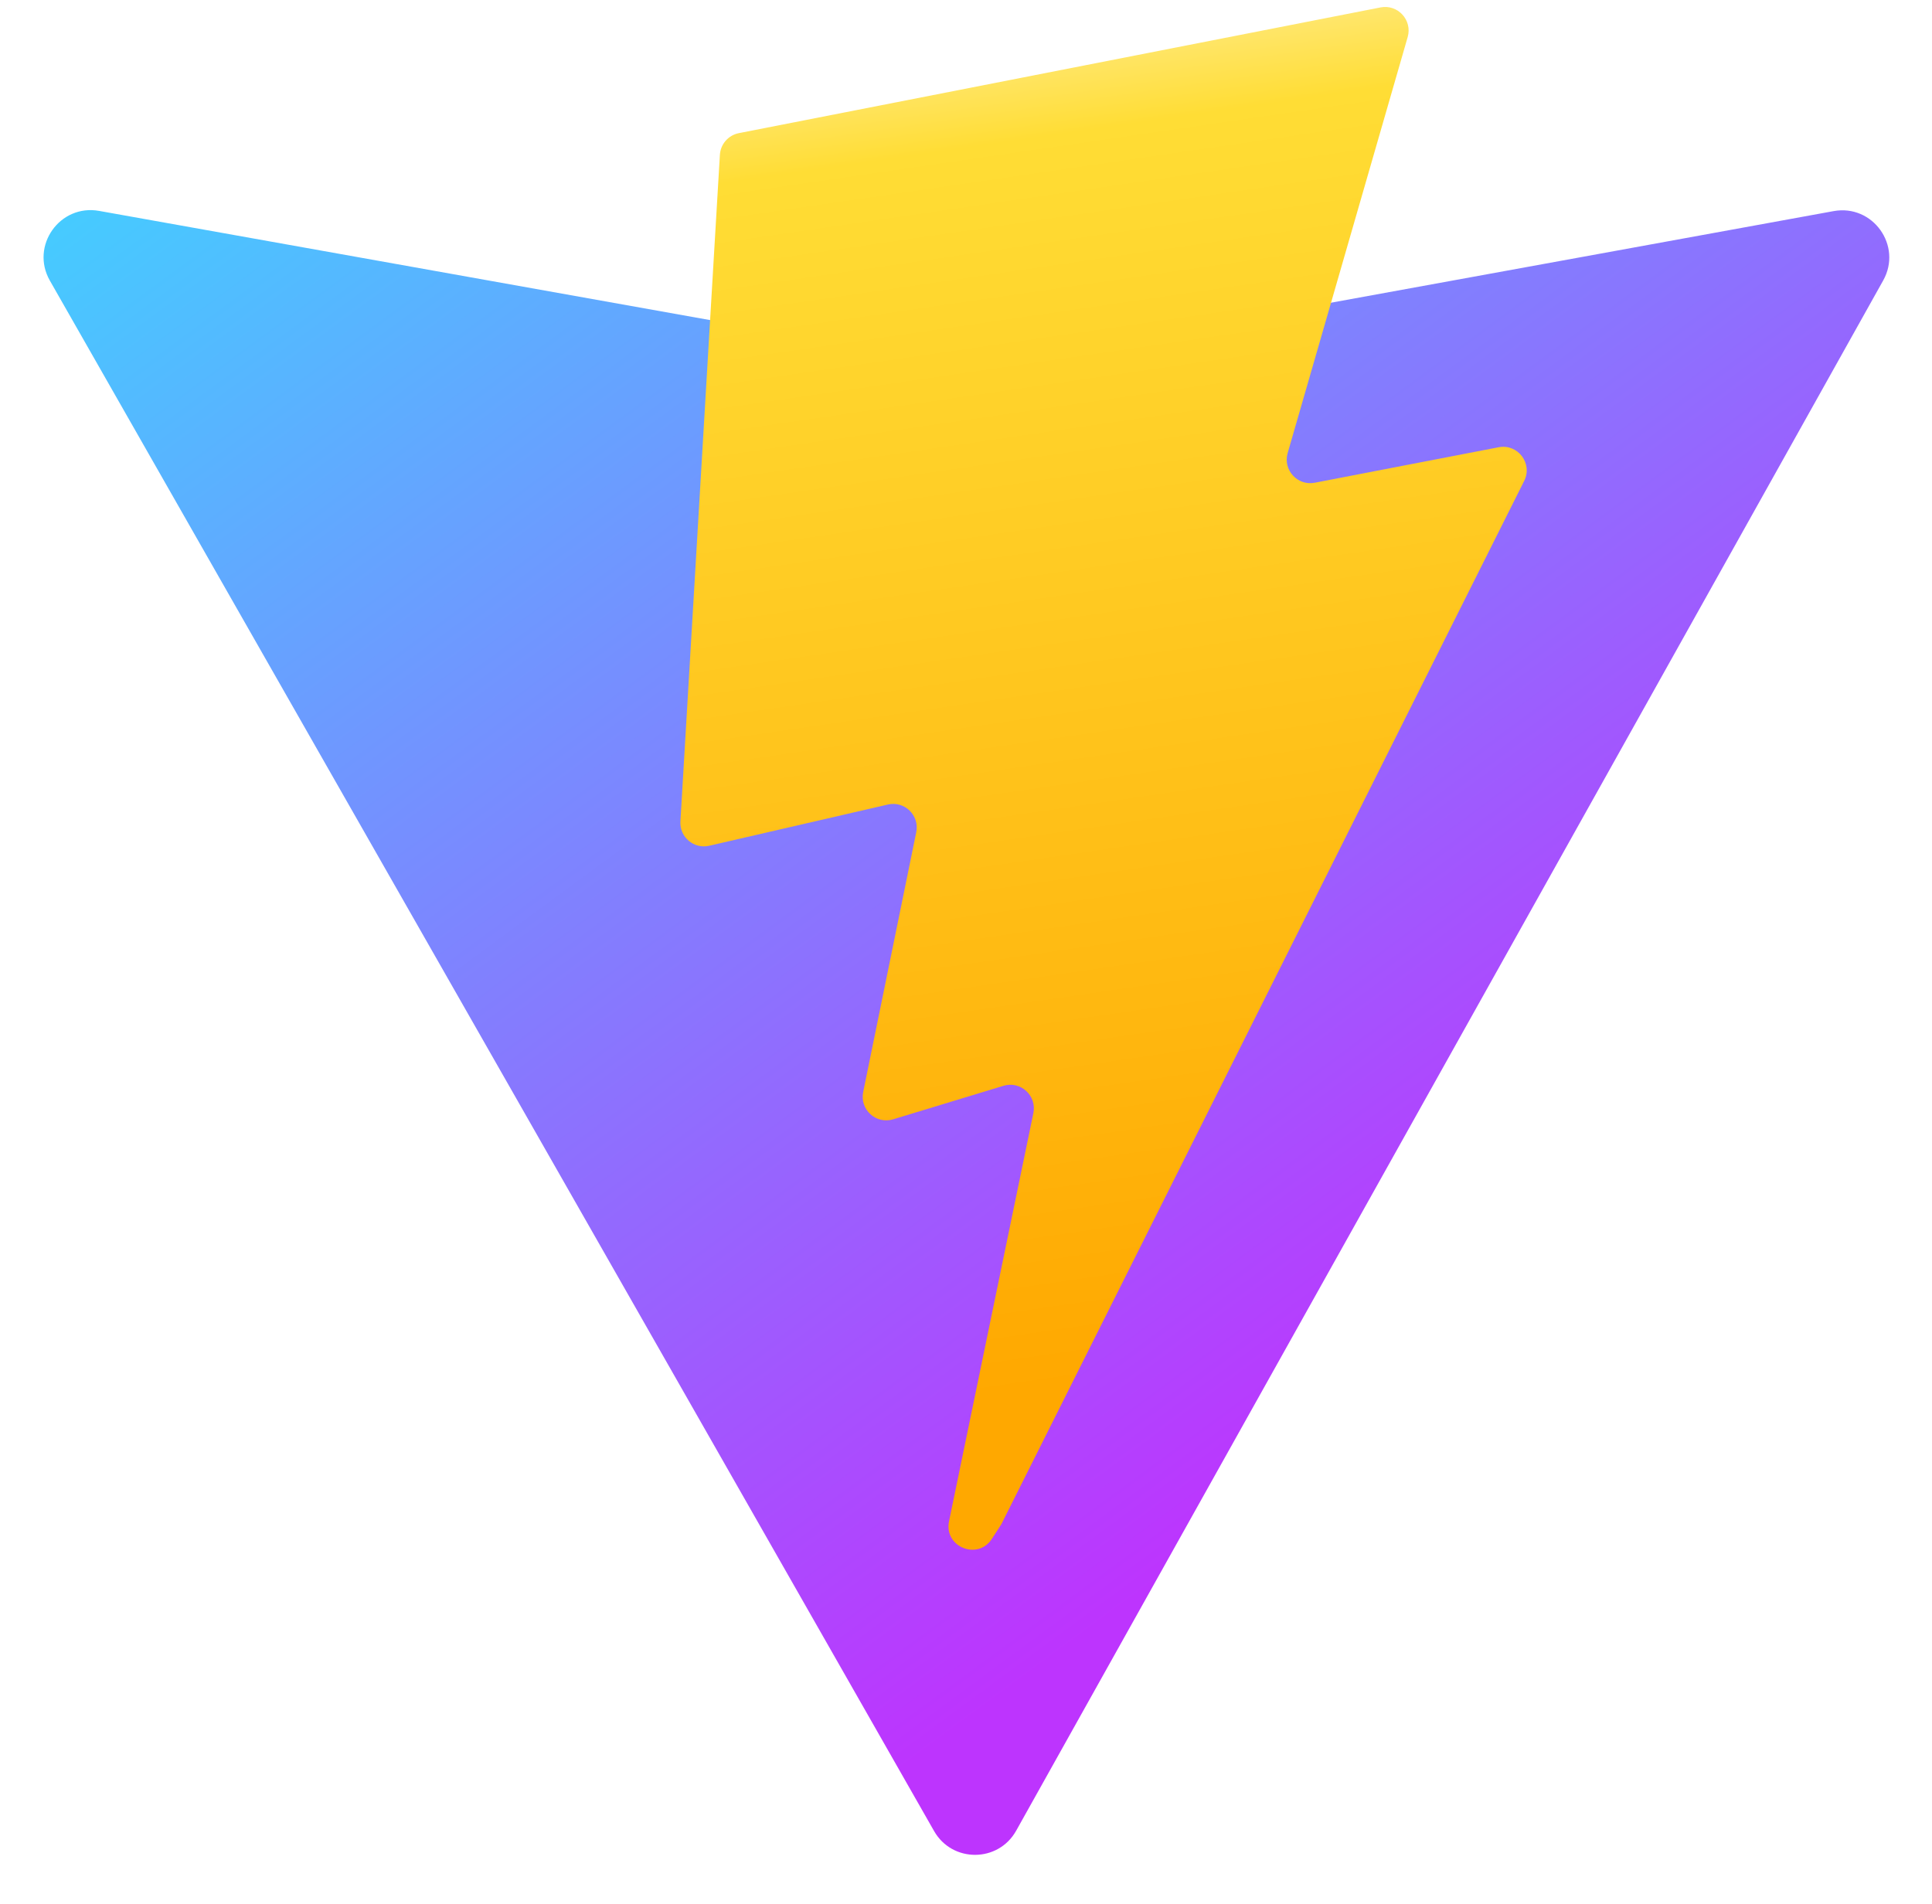
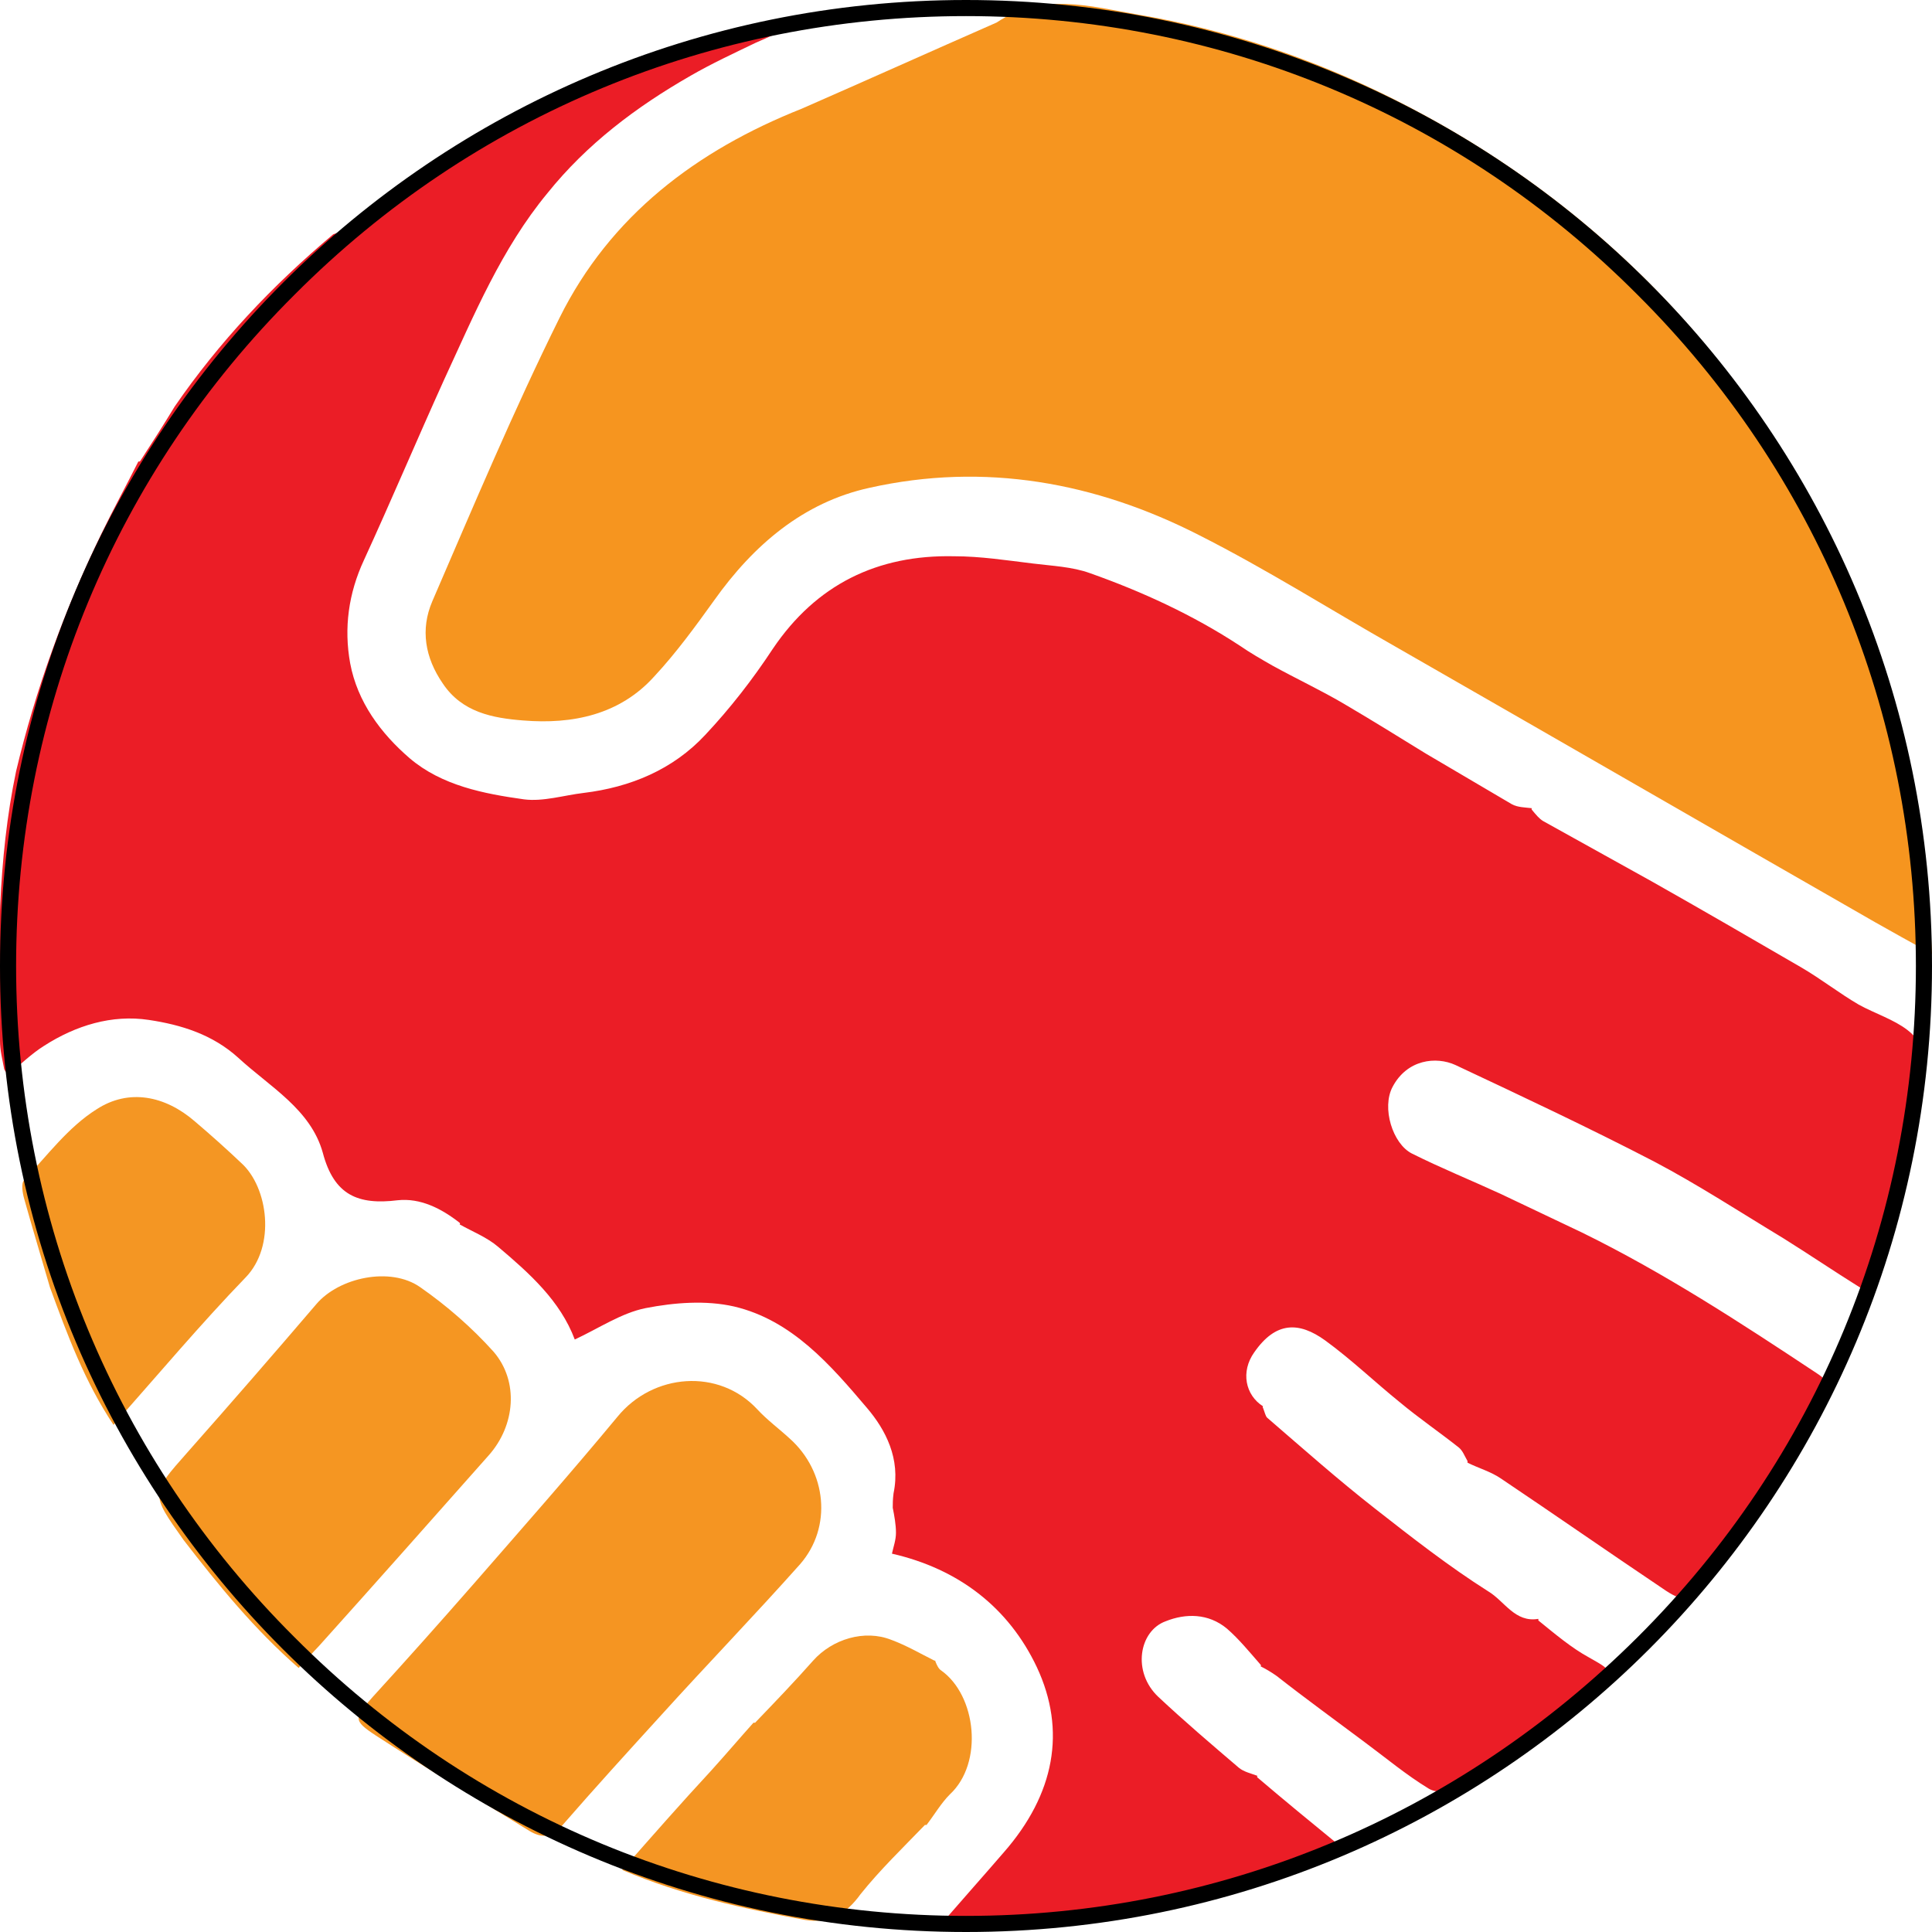
- <svg xmlns="http://www.w3.org/2000/svg" width="410" height="404" viewBox="0 0 410 404" fill="none">
-   <path d="M399.641 59.525L215.643 388.545C211.844 395.338 202.084 395.378 198.228 388.618L10.582 59.556C6.381 52.19 12.68 43.267 21.028 44.759L205.223 77.682C206.398 77.892 207.601 77.89 208.776 77.676L389.119 44.806C397.439 43.289 403.768 52.143 399.641 59.525Z" fill="url(#paint0_linear)" />
-   <path d="M292.965 1.574L156.801 28.255C154.563 28.694 152.906 30.59 152.771 32.866L144.395 174.33C144.198 177.662 147.258 180.248 150.51 179.498L188.42 170.749C191.967 169.931 195.172 173.055 194.443 176.622L183.18 231.775C182.422 235.487 185.907 238.661 189.532 237.56L212.947 230.446C216.577 229.344 220.065 232.527 219.297 236.242L201.398 322.875C200.278 328.294 207.486 331.249 210.492 326.603L212.5 323.5L323.454 102.072C325.312 98.365 322.108 94.137 318.036 94.923L279.014 102.454C275.347 103.161 272.227 99.746 273.262 96.158L298.731 7.867C299.767 4.273 296.636 0.855 292.965 1.574Z" fill="url(#paint1_linear)" />
-   <defs>
-     <linearGradient id="paint0_linear" x1="6" y1="33" x2="235" y2="344" gradientUnits="userSpaceOnUse">
-       <stop stop-color="#41D1FF" />
-       <stop offset="1" stop-color="#BD34FE" />
-     </linearGradient>
-     <linearGradient id="paint1_linear" x1="194.651" y1="8.818" x2="236.076" y2="292.989" gradientUnits="userSpaceOnUse">
-       <stop stop-color="#FFEA83" />
-       <stop offset="0.083" stop-color="#FFDD35" />
-       <stop offset="1" stop-color="#FFA800" />
-     </linearGradient>
-   </defs>
+ <svg xmlns="http://www.w3.org/2000/svg" version="1.1" id="Layer_1" x="0px" y="0px" viewBox="0 0 240 240" style="enable-background:new 0 0 240 240;" xml:space="preserve">
+   <style type="text/css">
+ 	.st0{fill:#EB1D26;}
+ 	.st1{fill:#F6951F;}
+ 	.st2{fill:#F59522;}
+ 	.st3{fill:#F59622;}
+ 	.st4{fill:#F49523;}
+ 	.st5{fill:#F49623;}
+ </style>
+   <g>
+     <path class="st0" d="M238.9,134.7c0,0.2,0,0.4-0.2,0.9c-0.3,0.4-0.5,0.7-0.5,0.9c-0.9,7.7-2.7,15.2-5.3,22.4   c-0.4,1.1-0.8,1.7-1.9,1c-3.2-2-6.3-4.1-9.5-6.1c-5.3-3.2-10.5-6.6-16-9.5c-8.1-4.2-16.4-8.1-24.7-12c-2.4-1.1-6-0.7-7.8,2.7   c-1.4,2.6,0,7.1,2.4,8.3c3.6,1.8,7.3,3.3,11,5c3.4,1.6,6.7,3.2,10.1,4.8c10.2,5,19.7,11.2,29.2,17.5c1.7,1.1,1.7,1.9,0.9,3.5   c-4.2,8-9.1,15.5-14.9,22.4c-2,2.4-2.6,2.6-5.2,0.8c-6.7-4.5-13.3-9.1-20-13.6c-1.3-0.9-2.8-1.3-4.2-2c0,0,0-0.1,0-0.2   c-0.4-0.7-0.6-1.3-1.1-1.7c-2.4-1.9-4.9-3.6-7.3-5.6c-3.1-2.5-6-5.3-9.3-7.7c-3.2-2.3-6.1-2.4-8.8,1.5c-1.7,2.4-1.1,5.3,1.1,6.7   c0,0-0.1,0.1,0,0.2c0.2,0.5,0.3,1,0.5,1.2c4.4,3.8,8.8,7.7,13.4,11.3c4.6,3.6,9.2,7.2,14.1,10.3c2,1.2,3.3,3.9,6.2,3.4   c0,0,0,0,0,0.2c2.1,1.7,4.1,3.4,6.3,4.6c2.8,1.6,2.9,1.5,1.5,4.1c0,0,0,0-0.2,0c-0.8,0.5-1.5,0.9-2.2,1.3c-5,3.6-9.9,7.3-15,10.7   c-1,0.7-3,0.8-4,0.2c-2.8-1.7-5.3-3.8-8-5.8c-3.6-2.7-7.2-5.3-10.9-8.2c-0.7-0.5-1.4-0.9-2-1.2c0,0,0.1-0.1,0-0.2   c-1.4-1.6-2.7-3.2-4.2-4.5c-2.3-1.9-5.1-1.9-7.6-0.9c-3.3,1.2-4.2,6.3-0.9,9.4c3.2,3,6.6,5.9,10,8.8c0.6,0.5,1.5,0.7,2.3,1   c0,0-0.1,0.1,0,0.2c3.4,2.9,6.7,5.6,10,8.3c-2.9,4.7-40.5,12.3-49.1,9.7c2.6-3,5.1-5.8,7.6-8.7c6.3-7.2,7.8-15.1,4.1-23   c-3.5-7.4-9.7-12.2-18-14.1c0.2-0.9,0.5-1.7,0.5-2.6c0-1-0.2-2.1-0.4-3.1c0-0.5,0-1,0.1-1.8c0.9-4.3-1-7.9-3.3-10.6   c-4.5-5.3-9.3-10.9-16.5-12.6c-3.5-0.8-7.4-0.5-11,0.2c-3,0.6-5.8,2.5-8.8,3.9c-1.8-4.8-5.6-8.2-9.5-11.5c-1.4-1.2-3.2-1.9-4.8-2.8   c0,0,0.1-0.1,0-0.2c-2.3-1.8-4.9-3.1-7.7-2.8c-4.9,0.6-7.9-0.6-9.3-5.9c-1.5-5.4-6.6-8.2-10.5-11.8c-3.2-2.9-7.1-4.1-11.1-4.7   c-4.6-0.7-9.1,0.7-13,3.2c-1.6,1-2.9,2.3-4.5,3.6c-0.3-0.4-0.5-0.6-0.5-0.8c-0.2-1.1-0.5-2.2-0.5-3.4c-0.3-11.2-0.3-22.5,2-33.5   C4.4,85.7,8,75.8,12.6,66.3c1.5-3.1,3.1-6,4.6-9c0,0,0,0.1,0.2,0c1.5-2.3,2.9-4.5,4.3-6.8c5.5-8,12.1-15,19.7-21.4   c0.9-0.3,1.5-0.5,2-0.9c5.5-3.9,10.7-8.2,16.4-11.7C71.3,9.6,83.9,5.3,97.1,2.6c0.5-0.1,1.1,0.1,1.7,0.2c-1.6,1.1-3.3,1.8-4.9,2.5   c-2.7,1.3-5.5,2.6-8.1,4.1C79,13.3,72.9,17.9,68,24c-5.7,6.9-9.1,15.1-12.8,23.1c-3.4,7.5-6.6,15.1-10,22.5   c-1.9,4.1-2.5,8.4-1.7,12.8c0.9,4.8,3.8,8.7,7.4,11.8c4,3.4,9.2,4.4,14.2,5.1c2.4,0.3,4.9-0.5,7.4-0.8c5.8-0.7,11.1-2.9,15.1-7.2   c3.1-3.3,5.9-6.9,8.4-10.7c5.4-8,13-11.7,22.5-11.5c3.3,0,6.5,0.5,9.8,0.9c2.4,0.3,4.9,0.4,7.1,1.2c6.5,2.3,12.8,5.2,18.6,9   c1.3,0.9,2.7,1.7,4.1,2.5c2.9,1.6,5.9,3,8.8,4.7c3.4,2,6.8,4.1,10.2,6.2c3.6,2.1,7.1,4.2,10.7,6.3c0.7,0.4,1.7,0.4,2.5,0.5   c0,0-0.1,0.1,0,0.2c0.5,0.6,0.9,1.1,1.4,1.4c4.5,2.5,9,5,13.5,7.5c6.2,3.5,12.4,7.1,18.6,10.7c2.4,1.4,4.7,3.2,7.1,4.6   c4,2.2,9.5,3,8,9.7C238.7,134.5,238.8,134.6,238.9,134.7z" />
+     <path class="st1" d="M123.8,2.8c5.7-3.8,11.7-2,17.5-1c11.2,1.9,21.9,5.5,32,10.6c20.6,10.4,37.1,25.5,49.1,45.2   c10,16.3,15.6,33.9,17.1,53c0.2,2.4,0.3,4.8,0.5,7.9c-2.7-1.5-4.9-2.7-7-3.9c-19.9-11.4-39.8-22.9-59.7-34.3   c-8.1-4.6-16-9.6-24.3-13.8c-12.9-6.6-26.7-9.1-41-5.9c-8.2,1.8-14.4,7.1-19.3,14c-2.3,3.2-4.7,6.5-7.4,9.4   c-4.3,4.8-10.2,6-16.3,5.5c-3.8-0.3-7.6-1-10-4.6c-2.2-3.2-2.8-6.7-1.3-10.2c5.1-11.8,10.1-23.7,15.8-35.2   c6.3-12.7,17-20.8,30.1-26C107.6,10,115.6,6.4,123.8,2.8z" />
+     <path class="st2" d="M58.8,196.8c6.1-7,12.1-13.8,17.9-20.8c4.4-5.4,12.6-6.1,17.4-0.9c1.2,1.3,2.7,2.4,4,3.6   c4.6,4.1,5.3,11,1.3,15.6c-5.7,6.4-11.6,12.5-17.3,18.8c-4.1,4.5-8.2,9-12.2,13.6c-1.3,1.6-2.6,1.7-4.2,0.7   c-6.3-3.9-12.7-7.7-19-11.8c-2.9-1.9-2.7-2.2-0.4-4.8C50.5,206.2,54.6,201.6,58.8,196.8z" />
+     <path class="st3" d="M22.8,191.3c-4.1-5.8-4.1-5.7,0.5-10.9c5.4-6.1,10.7-12.2,16-18.4c2.8-3.3,9.2-4.7,12.9-2.1   c3.3,2.3,6.4,5,9.1,8c3.2,3.7,2.7,9.2-0.6,12.9c-7,7.9-14,15.8-21.1,23.7c-0.8,0.8-1.5,1.7-2.5,2.7C31.6,202.4,27.2,197,22.8,191.3   z" />
+     <path class="st4" d="M100,238.5c-7.6-1.4-15.1-3-22.7-6.2c3.7-4.2,7.2-8.2,11-12.3c1.9-2.1,3.6-4.1,5.3-6c0,0,0,0,0.2,0   c2.5-2.6,4.9-5.1,7.2-7.7c2.4-2.7,6.4-3.9,9.7-2.6c1.9,0.7,3.6,1.7,5.4,2.6c0,0,0.1-0.1,0.1,0.1c0.2,0.5,0.4,0.9,0.7,1.1   c4.4,3.1,5.3,11.5,1.1,15.4c-1.1,1.1-1.9,2.5-2.9,3.8c0,0,0,0-0.2,0c-2.8,2.9-5.6,5.6-8,8.6C105.1,237.8,103,239,100,238.5z" />
+     <path class="st5" d="M6.2,159.9c-1.1-3.8-2.2-7.4-3.2-11c-0.2-0.7-0.4-1.9,0-2.3c2.9-3.1,5.5-6.6,9-8.8c4-2.6,8.5-1.7,12.2,1.5   c2,1.7,3.9,3.4,5.8,5.2c3.3,3,4.3,10.3,0.5,14.2c-5.6,5.8-10.8,12-16.4,18.3C10.5,171.6,8.4,165.9,6.2,159.9z" />
+   </g>
+   <g>
+     <path d="M120,2c31.5,0,61.2,12.3,83.4,34.6C225.7,58.8,238,88.5,238,120s-12.3,61.2-34.6,83.4S151.5,238,120,238   s-61.2-12.3-83.4-34.6C14.3,181.2,2,151.5,2,120s12.3-61.2,34.6-83.4C58.8,14.3,88.5,2,120,2 M120,0C53.7,0,0,53.7,0,120   s53.7,120,120,120s120-53.7,120-120S186.3,0,120,0L120,0z" />
+   </g>
</svg>
